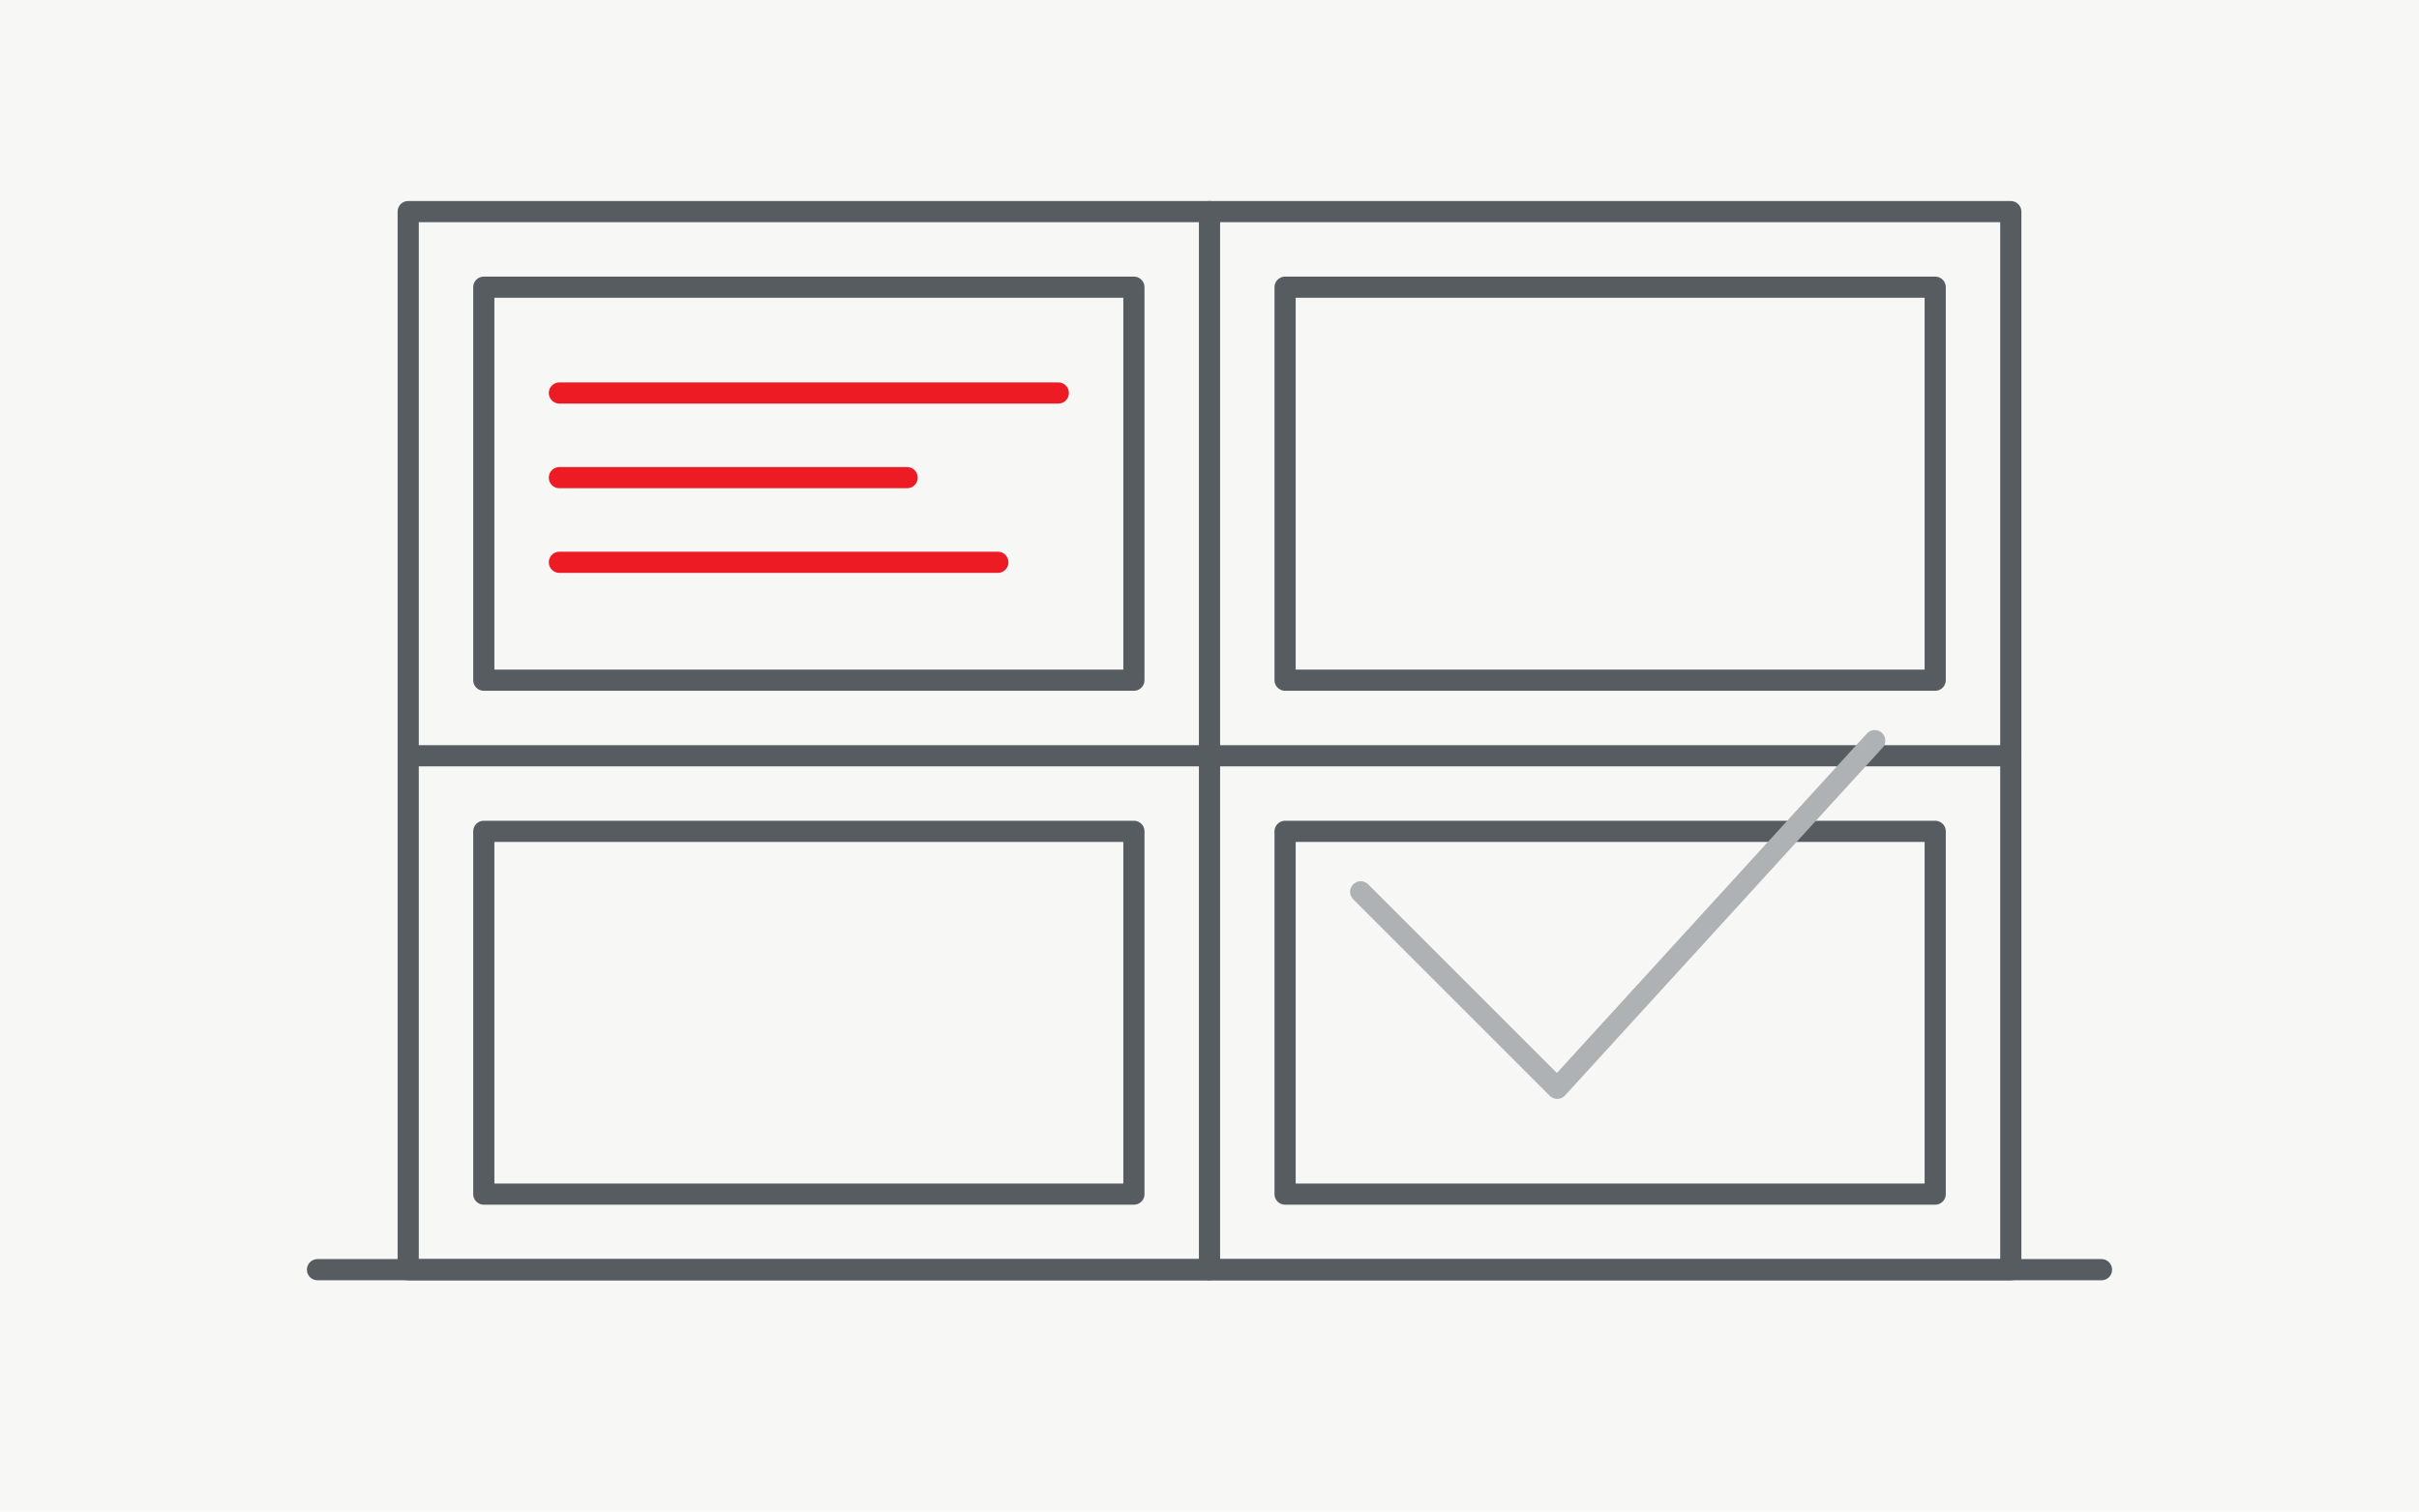
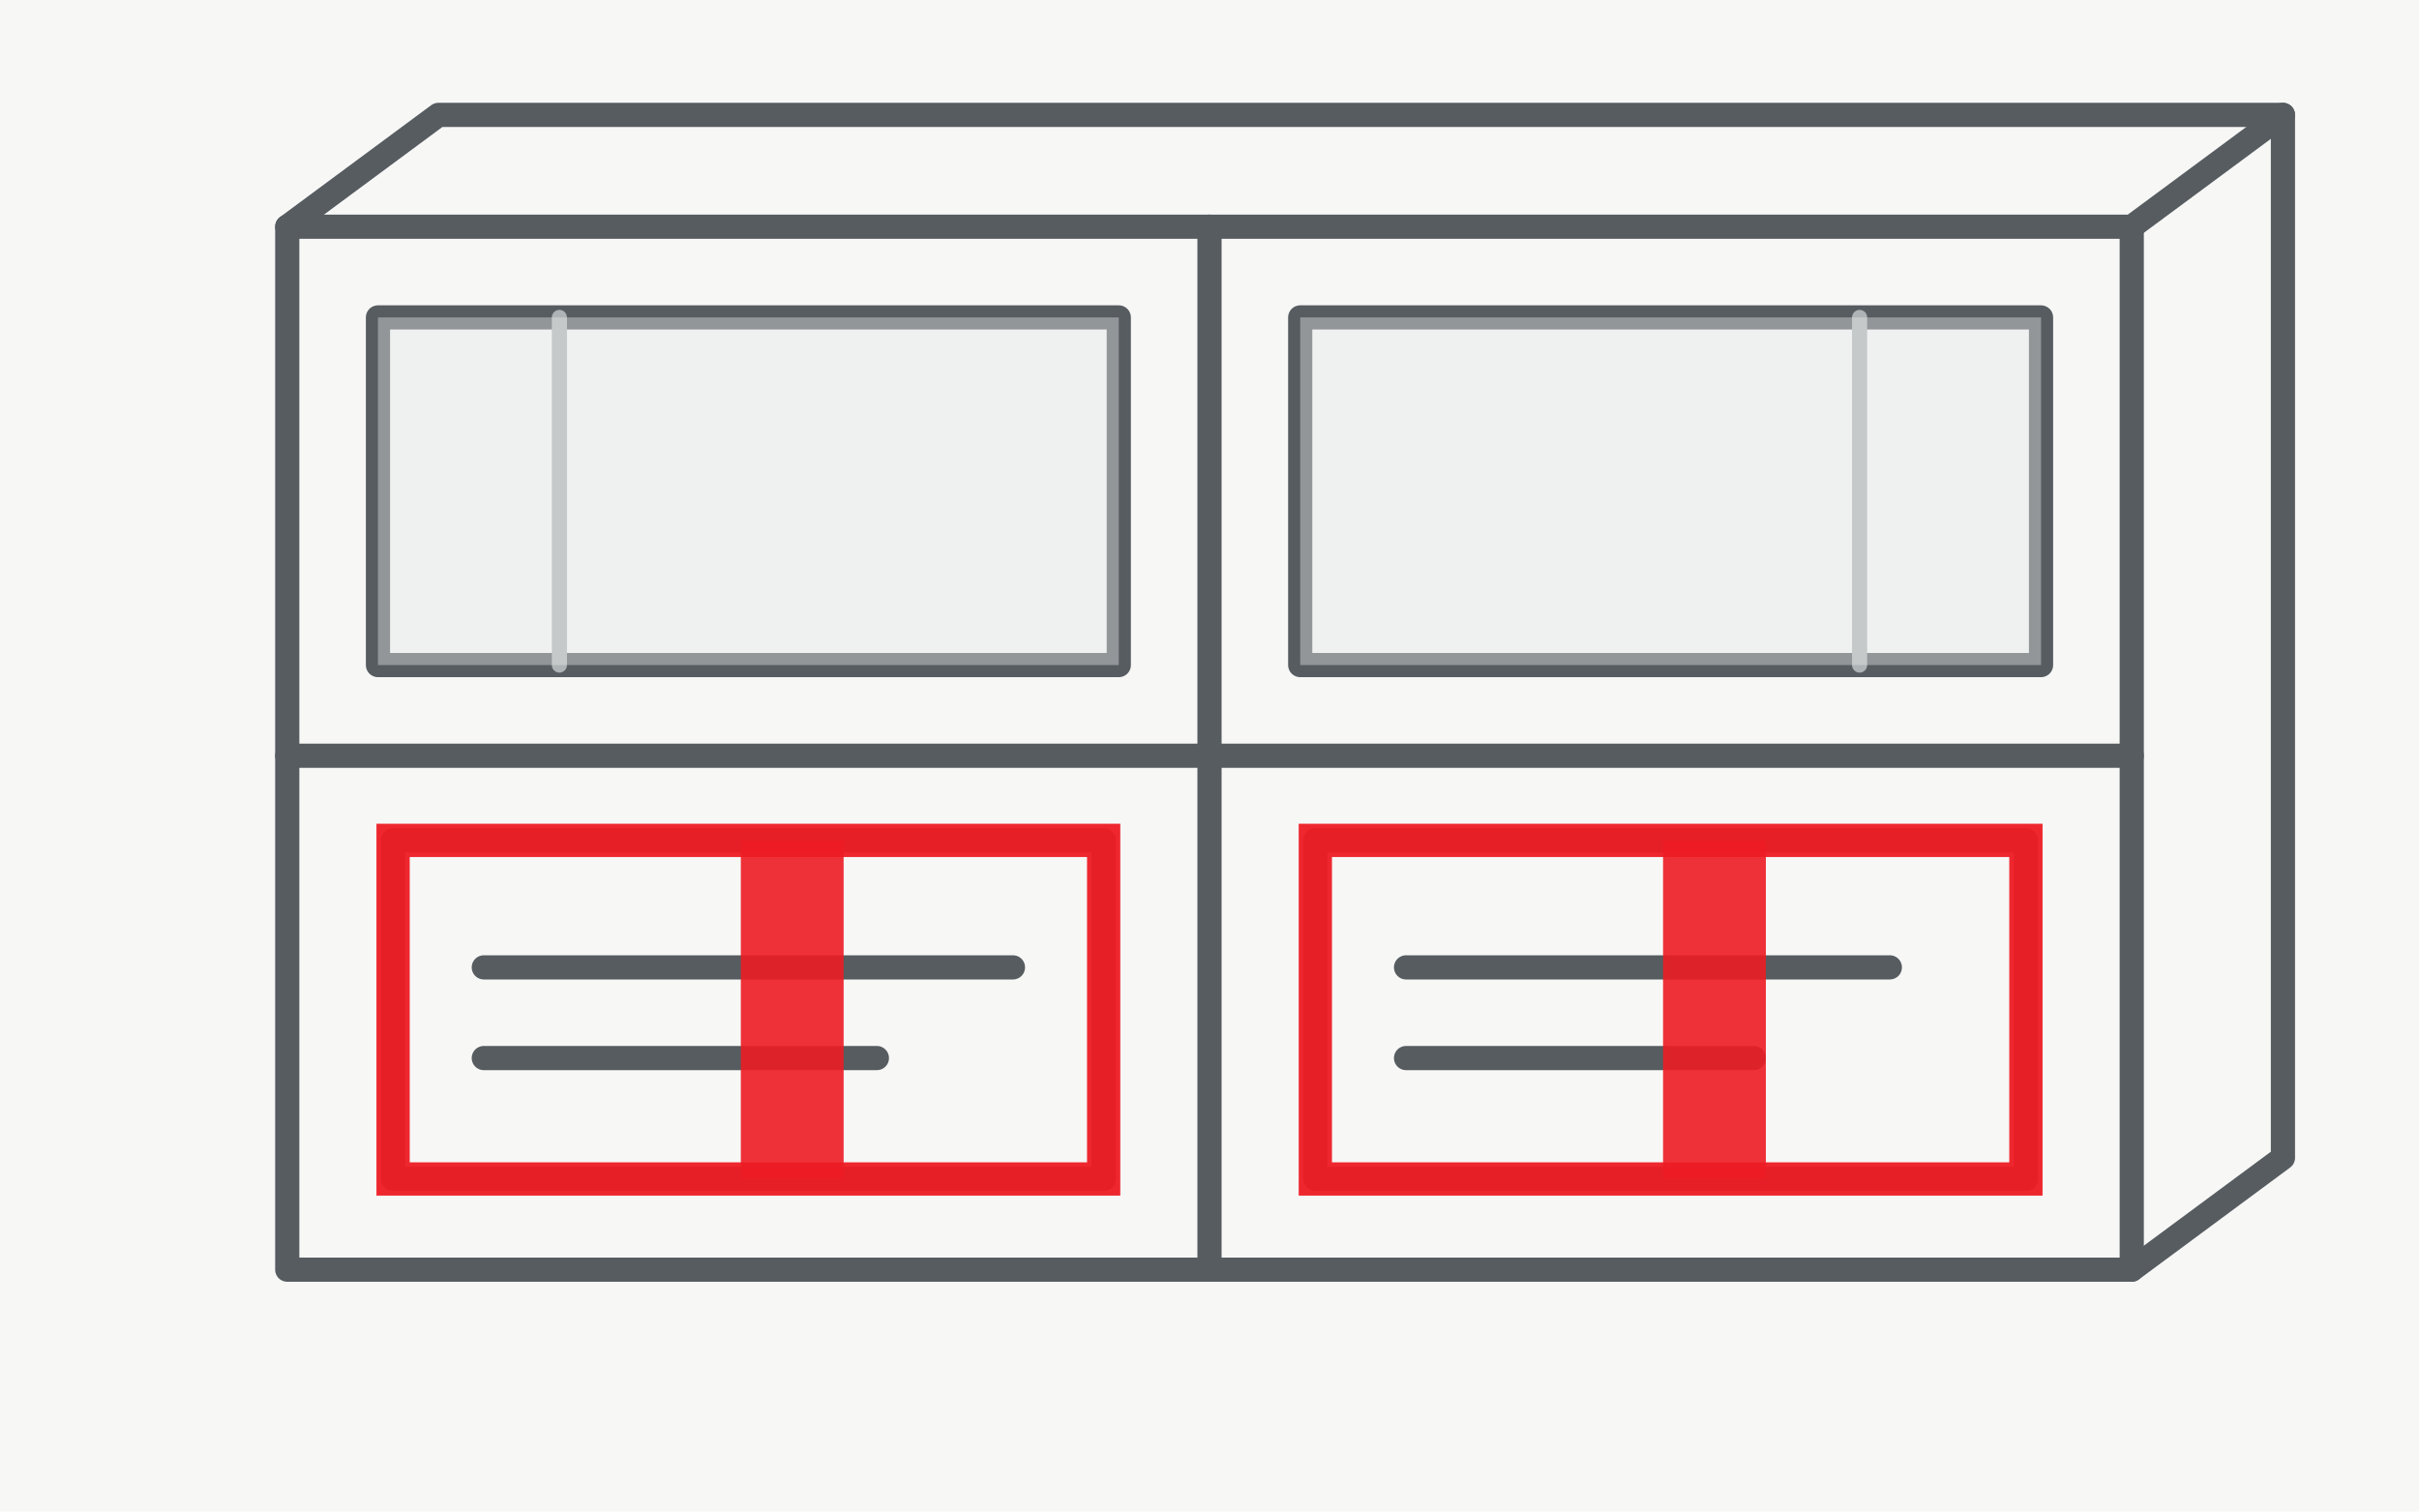
<svg xmlns="http://www.w3.org/2000/svg" viewBox="0 0 800 500" role="img" aria-hidden="true">
  <rect width="800" height="500" fill="#f7f7f6" />
-   <g fill="none" stroke="#565c60" stroke-width="7" stroke-linecap="round" stroke-linejoin="round">
-     <path d="M135 70h530v350H135z" />
-     <path d="M400 70v350M135 250h530" />
-     <path d="M160 95h215v130H160zM425 95h215v130H425z" />
-     <path d="M160 275h215v120H160zM425 275h215v120H425z" />
-     <path d="M185 130h165m-165 28h115m-115 28h145" stroke="#ed1c24" />
-     <path d="M450 295l65 65 105-115" stroke="#aeb2b4" />
-     <path d="M105 420h590" />
+   <g stroke="#565c60" stroke-width="8" fill="none" stroke-linecap="round" stroke-linejoin="round">
+     <path d="M95 75H705V420H95Z" />
+     <path d="M95 75L145 38H755V383L705 420" />
+     <path d="M705 75L755 38" />
+     <path d="M400 75V420M95 250H705" />
+     <path d="M125 105H370V220H125ZM430 105H675V220H430Z" />
+     <path d="M130 278H365V390H130ZM435 278H670V390H435Z" />
+     <path d="M160 320h175M160 350h130M465 320h160M465 350h115" />
+     <path d="M185 105v115m430-115v115" stroke="#aeb3b5" stroke-width="5" />
+   </g>
+   <g fill="#e4e6e6">
+     <path d="M125 105h245v115H125z" opacity=".42" />
+     <path d="M430 105h245v115H430z" opacity=".42" />
+   </g>
+   <g fill="none" stroke="#ed1c24" stroke-width="11" stroke-linecap="round">
+     <path d="M130 278h235v112H130z" opacity=".95" />
+     <path d="M435 278h235v112H435z" opacity=".95" />
+   </g>
+   <g fill="#ed1c24">
+     <path d="M245 278h34v112h-34z" opacity=".9" />
+     <path d="M550 278h34v112h-34z" opacity=".9" />
  </g>
</svg>
